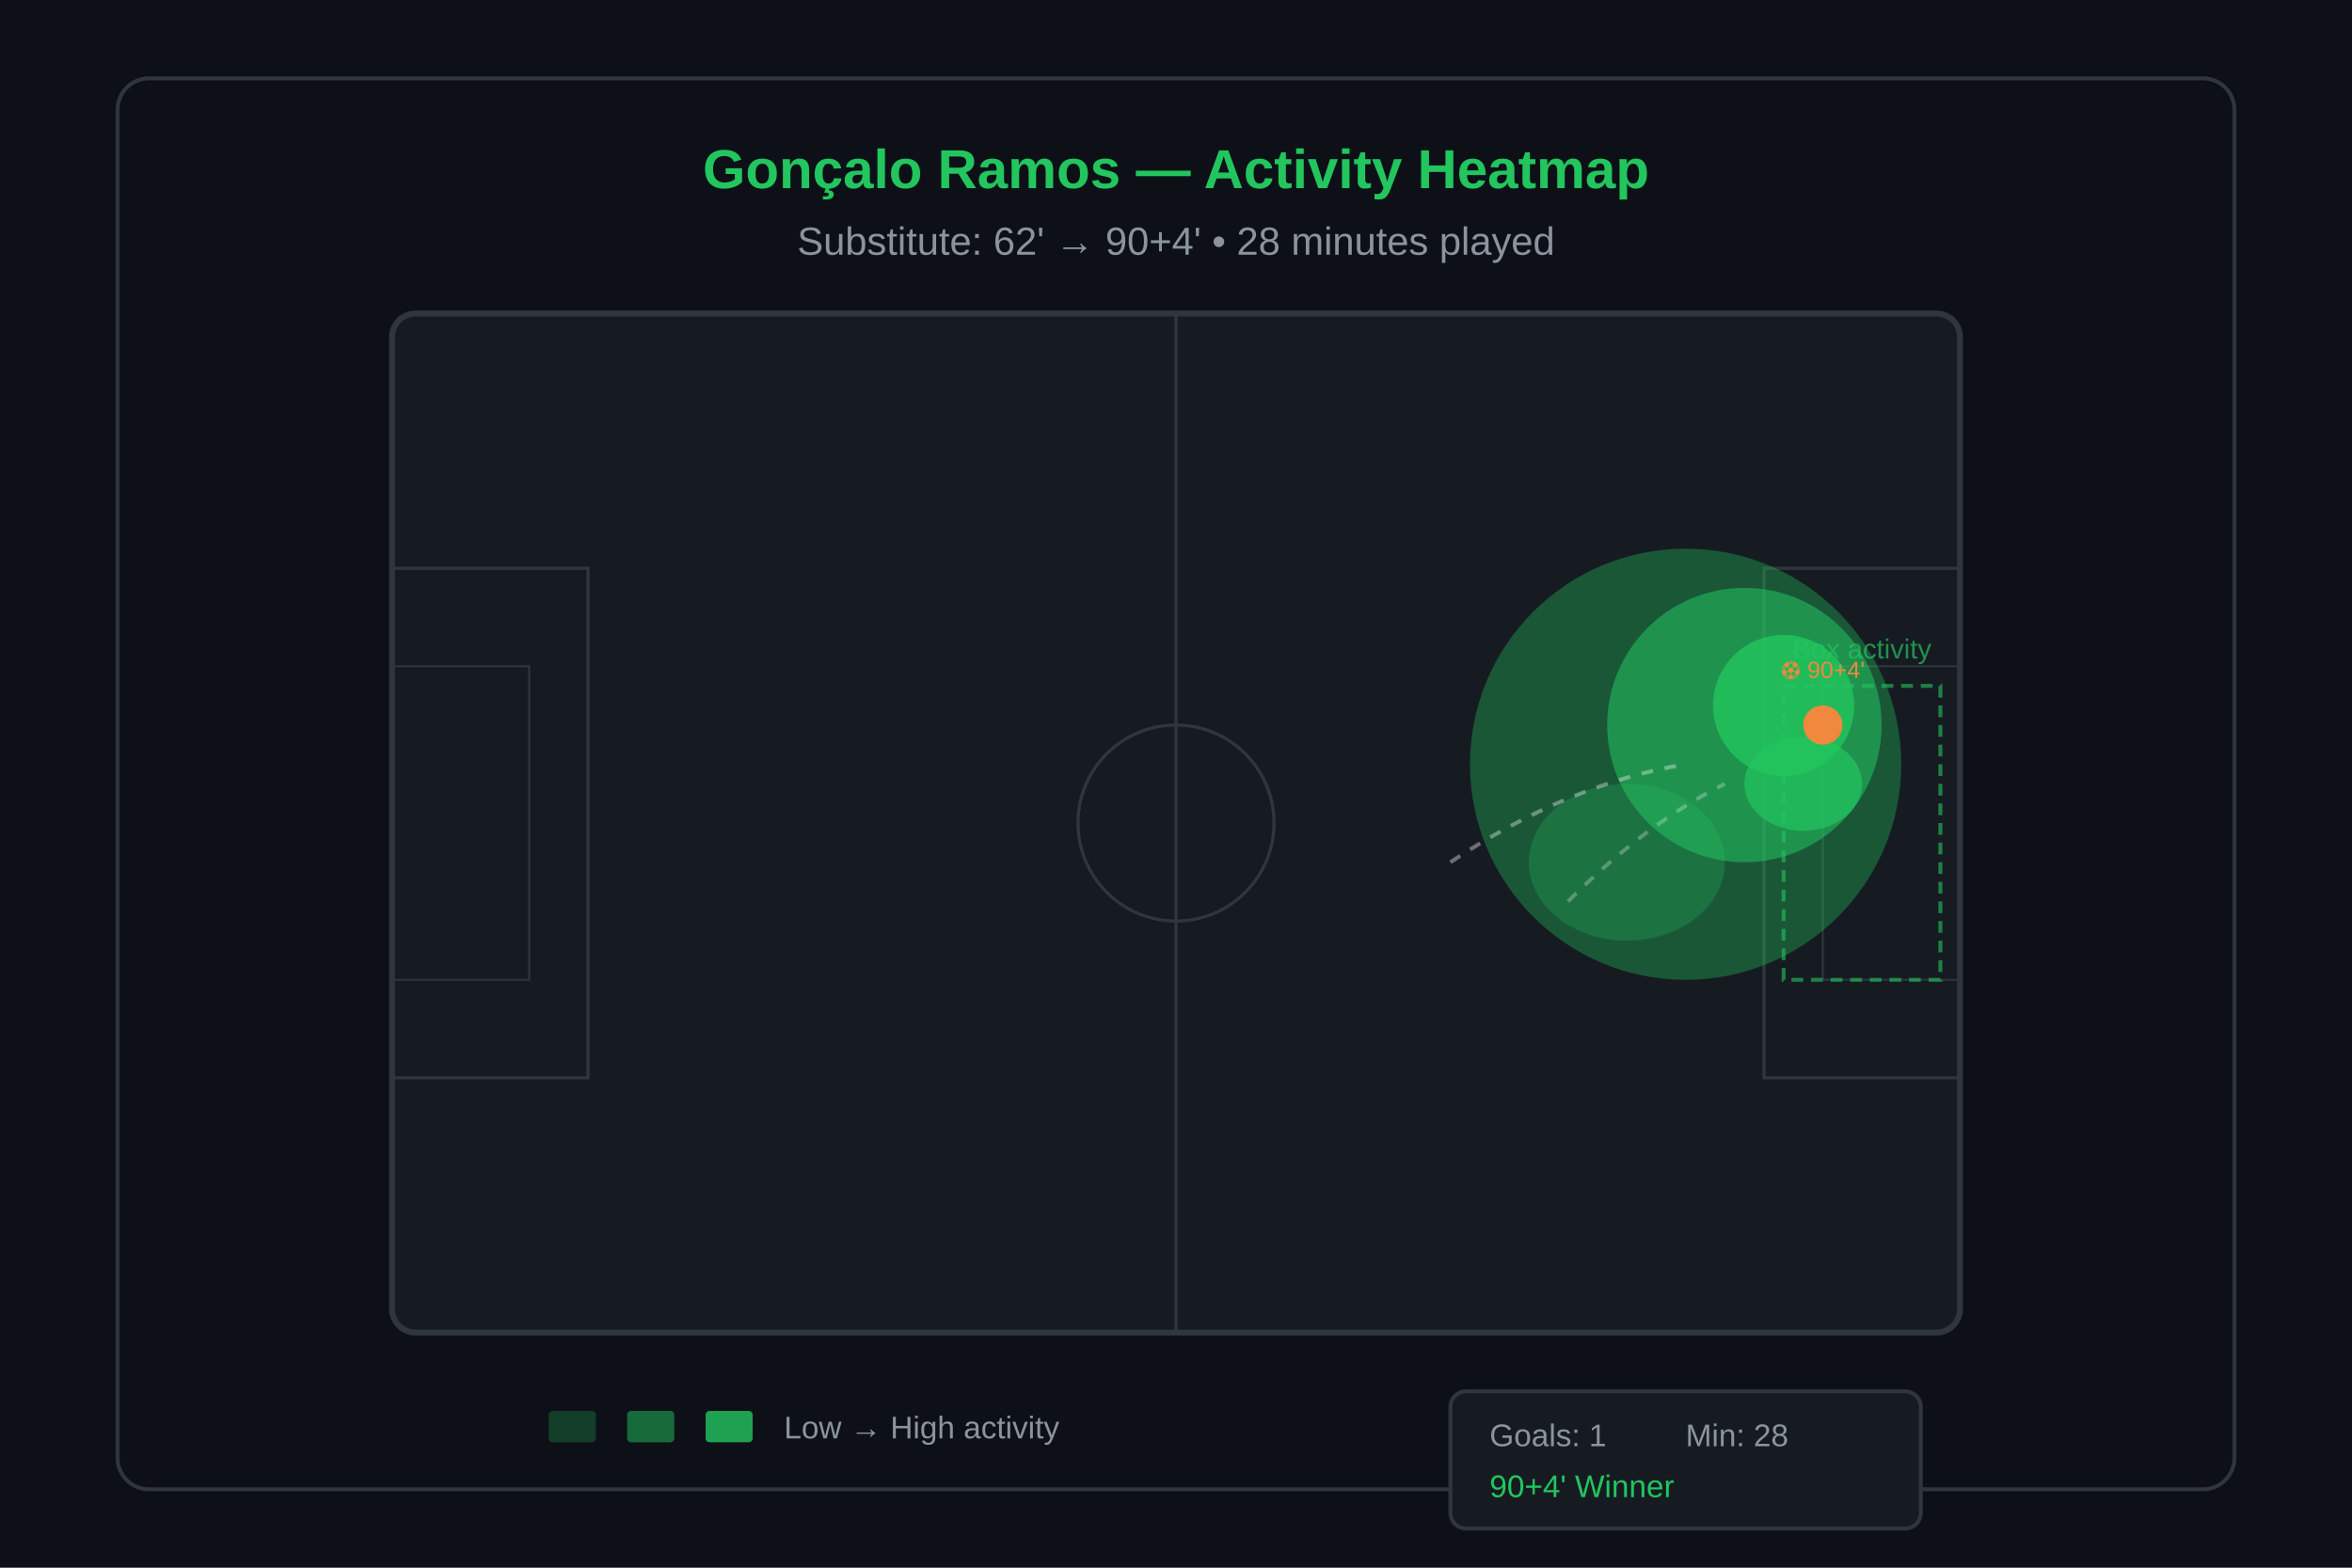
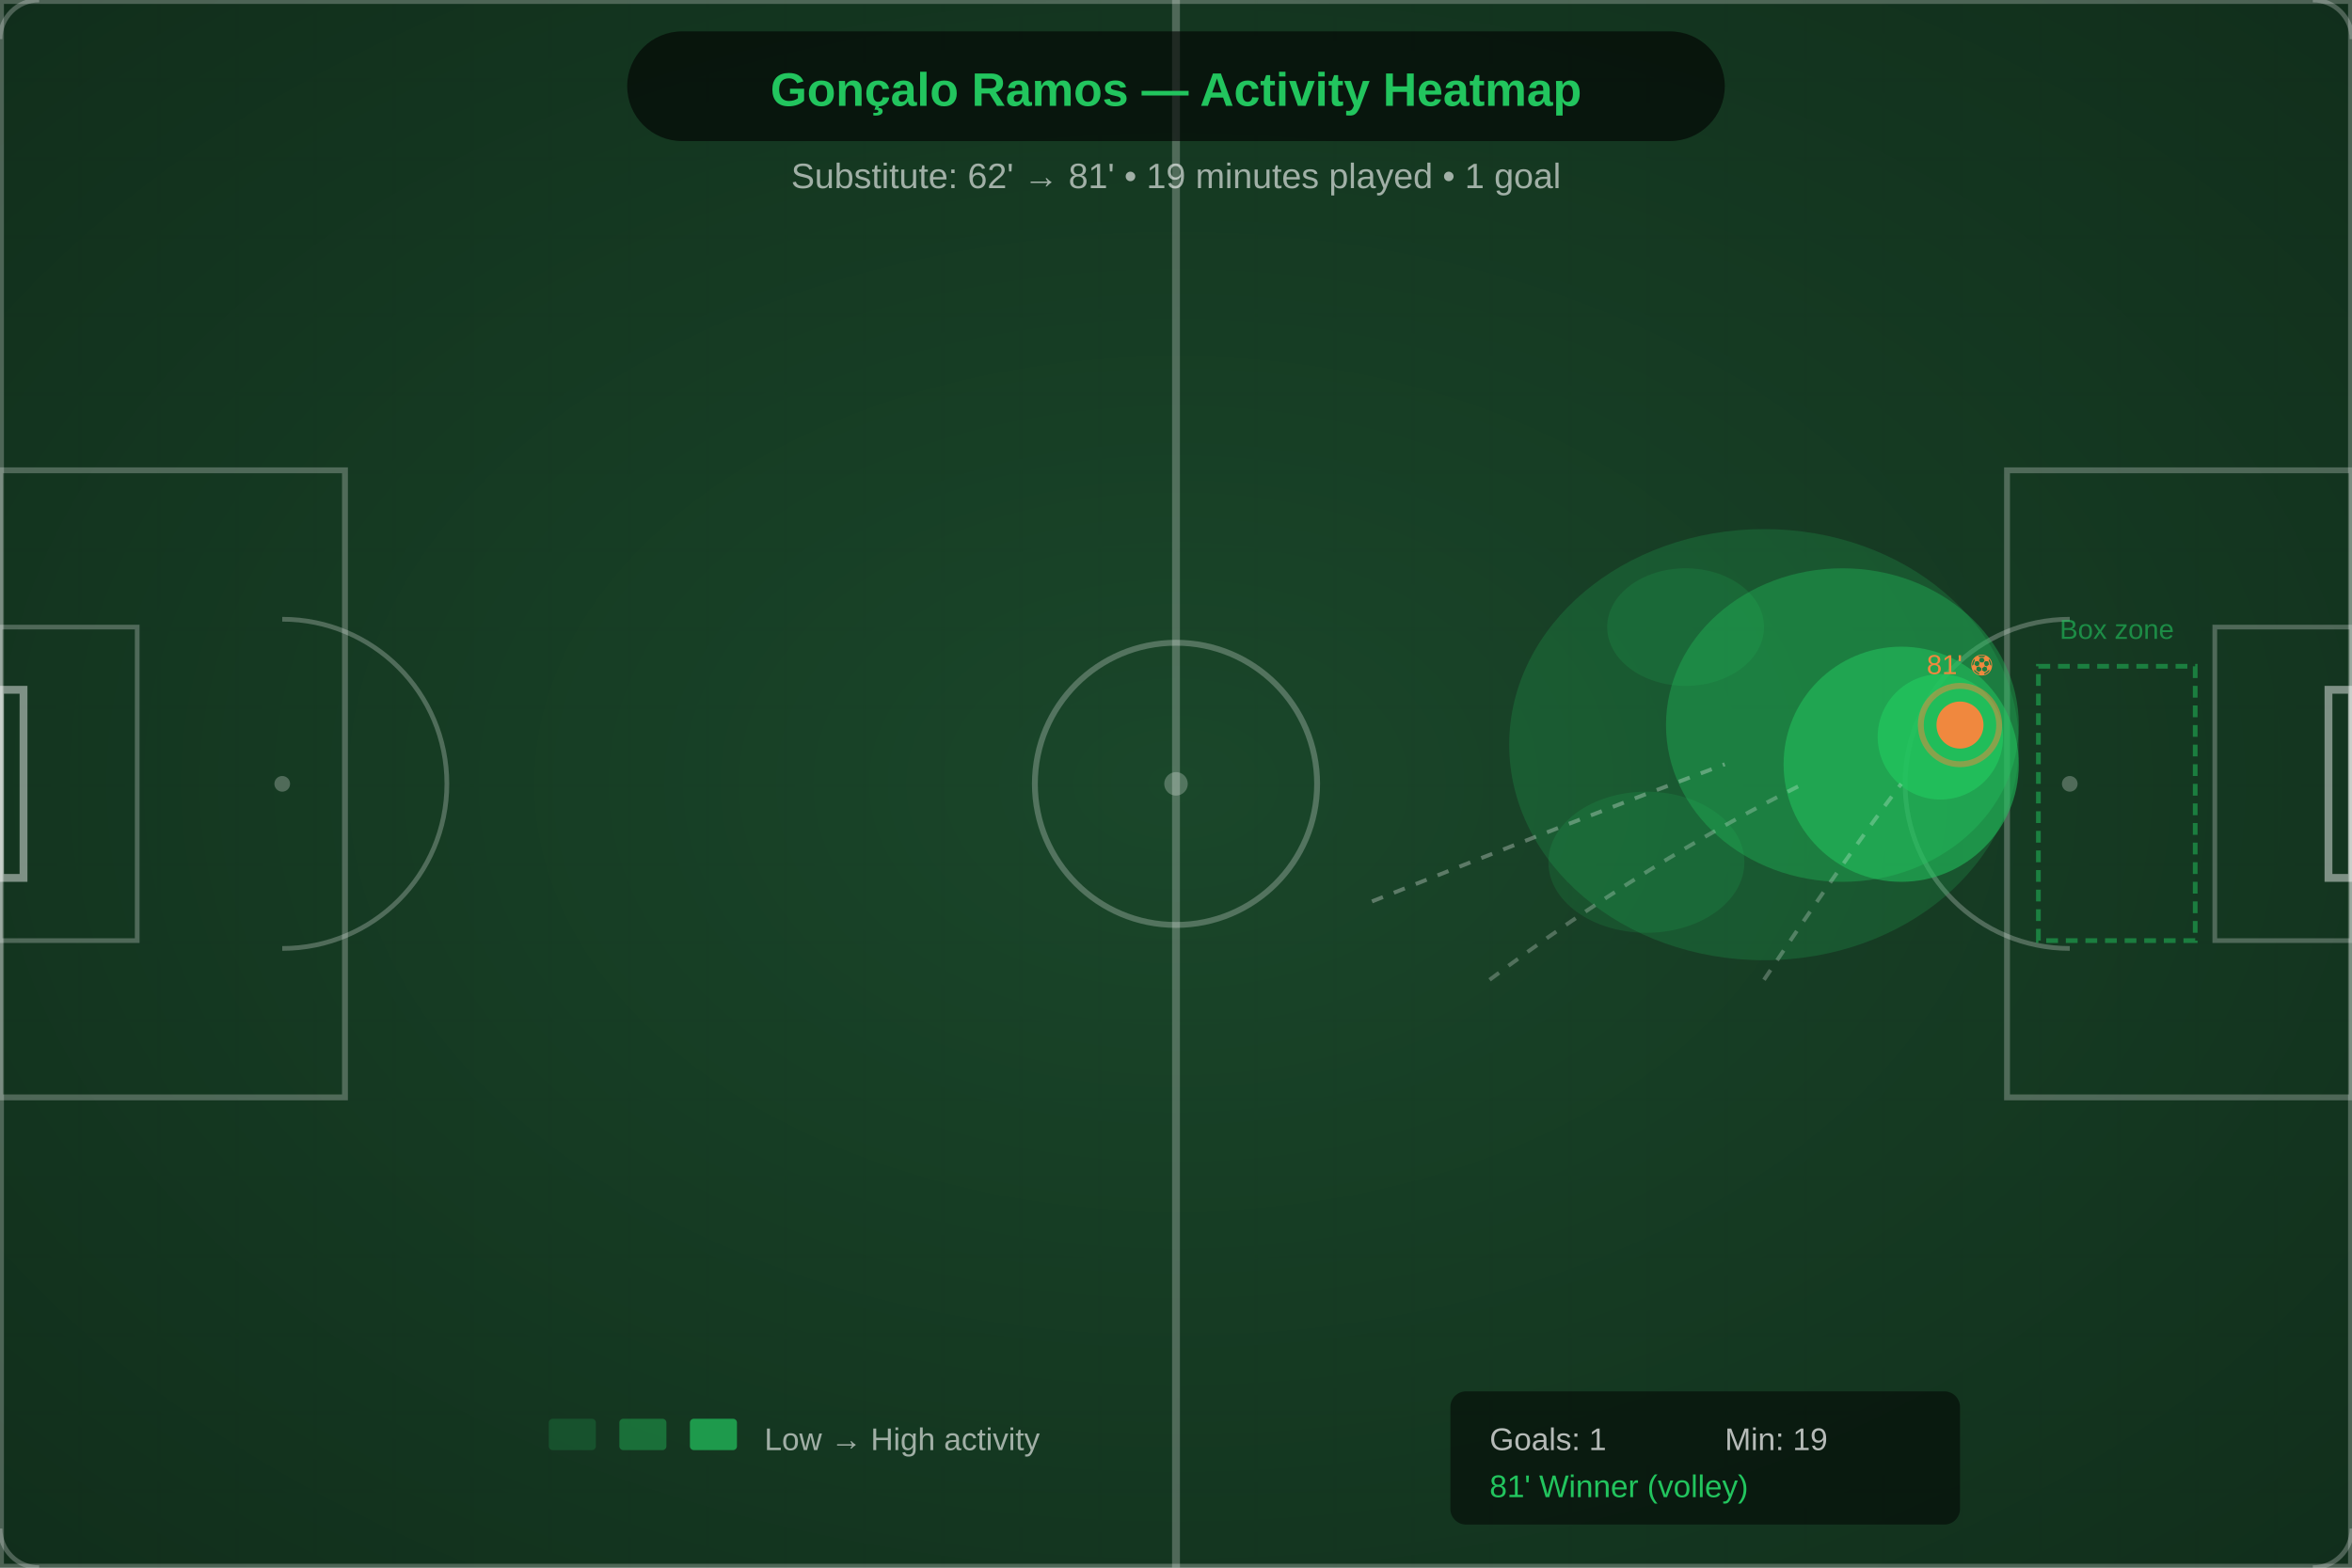
<svg xmlns="http://www.w3.org/2000/svg" viewBox="0 0 600 400">
-   <rect width="600" height="400" fill="#0d1117" />
-   <rect x="30" y="20" width="540" height="360" rx="8" fill="none" stroke="#30363d" stroke-width="1" />
-   <text x="300" y="48" text-anchor="middle" fill="#22c55e" font-family="Arial,sans-serif" font-size="14" font-weight="bold">Gonçalo Ramos — Activity Heatmap</text>
-   <text x="300" y="65" text-anchor="middle" fill="#8b949e" font-family="Arial,sans-serif" font-size="10">Substitute: 62' → 90+4' • 28 minutes played</text>
-   <rect x="100" y="80" width="400" height="260" rx="6" fill="#161b22" stroke="#30363d" stroke-width="1.5" />
-   <line x1="300" y1="80" x2="300" y2="340" stroke="#30363d" stroke-width="0.8" />
-   <circle cx="300" cy="210" r="25" fill="none" stroke="#30363d" stroke-width="0.8" />
-   <rect x="100" y="145" width="50" height="130" fill="none" stroke="#30363d" stroke-width="0.8" />
-   <rect x="100" y="170" width="35" height="80" fill="none" stroke="#30363d" stroke-width="0.5" />
-   <rect x="450" y="145" width="50" height="130" fill="none" stroke="#30363d" stroke-width="0.8" />
-   <rect x="465" y="170" width="35" height="80" fill="none" stroke="#30363d" stroke-width="0.5" />
-   <ellipse cx="430" cy="195" rx="55" ry="55" fill="#22c55e" opacity="0.35" />
-   <ellipse cx="445" cy="185" rx="35" ry="35" fill="#22c55e" opacity="0.55" />
-   <ellipse cx="455" cy="180" rx="18" ry="18" fill="#22c55e" opacity="0.8" />
-   <ellipse cx="415" cy="220" rx="25" ry="20" fill="#22c55e" opacity="0.25" />
-   <ellipse cx="460" cy="200" rx="15" ry="12" fill="#22c55e" opacity="0.7" />
-   <rect x="455" y="175" width="40" height="75" fill="none" stroke="#22c55e" stroke-width="1" stroke-dasharray="3,2" opacity="0.6" />
-   <text x="475" y="168" text-anchor="middle" fill="#22c55e" font-family="Arial,sans-serif" font-size="7" opacity="0.7">Box activity</text>
-   <circle cx="465" cy="185" r="5" fill="#f0883e" />
-   <text x="465" y="173" text-anchor="middle" fill="#f0883e" font-family="Arial,sans-serif" font-size="6">⚽ 90+4'</text>
-   <path d="M 370 220 Q 400 200 430 195" fill="none" stroke="#e6edf3" stroke-width="1" stroke-dasharray="3,3" opacity="0.4" />
-   <path d="M 400 230 Q 420 210 440 200" fill="none" stroke="#e6edf3" stroke-width="1" stroke-dasharray="3,3" opacity="0.3" />
-   <rect x="140" y="360" width="12" height="8" rx="1" fill="#22c55e" opacity="0.25" />
-   <rect x="160" y="360" width="12" height="8" rx="1" fill="#22c55e" opacity="0.5" />
-   <rect x="180" y="360" width="12" height="8" rx="1" fill="#22c55e" opacity="0.8" />
-   <text x="200" y="367" fill="#8b949e" font-family="Arial,sans-serif" font-size="8">Low → High activity</text>
-   <g transform="translate(370, 355)">
-     <rect x="0" y="0" width="120" height="35" rx="4" fill="#161b22" stroke="#30363d" stroke-width="1" />
-     <text x="10" y="14" fill="#8b949e" font-family="Arial,sans-serif" font-size="8">Goals: 1</text>
-     <text x="60" y="14" fill="#8b949e" font-family="Arial,sans-serif" font-size="8">Min: 28</text>
-     <text x="10" y="27" fill="#22c55e" font-family="Arial,sans-serif" font-size="8">90+4' Winner</text>
-   </g>
+   <rect width="600" height="400" fill="#1a472a" />
+   <defs>
+     <pattern id="pitchPattern" x="0" y="0" width="20" height="20" patternUnits="userSpaceOnUse">
+       <rect width="20" height="20" fill="none" />
+       <rect x="0" y="0" width="1" height="20" fill="#000" opacity="0.08" />
+       <rect x="0" y="0" width="20" height="1" fill="#000" opacity="0.08" />
+     </pattern>
+     <radialGradient id="pitchVignette" cx="50%" cy="50%" r="70%">
+       <stop offset="0%" stop-color="transparent" />
+       <stop offset="100%" stop-color="#000" stop-opacity="0.35" />
+     </radialGradient>
+   </defs>
+   <rect width="600" height="400" fill="url(#pitchPattern)" opacity="0.12" />
+   <rect width="600" height="400" fill="url(#pitchVignette)" />
+   <rect x="0" y="0" width="600" height="400" fill="none" stroke="#fff" stroke-width="2" opacity="0.25" />
+   <line x1="300" y1="0" x2="300" y2="400" stroke="#fff" stroke-width="2" opacity="0.25" />
+   <circle cx="300" cy="200" r="36" fill="none" stroke="#fff" stroke-width="1.5" opacity="0.25" />
+   <circle cx="300" cy="200" r="3" fill="#fff" opacity="0.25" />
+   <rect x="0" y="120" width="88" height="160" fill="none" stroke="#fff" stroke-width="1.5" opacity="0.25" />
+   <rect x="0" y="160" width="35" height="80" fill="none" stroke="#fff" stroke-width="1.2" opacity="0.25" />
+   <circle cx="72" cy="200" r="2" fill="#fff" opacity="0.25" />
+   <path d="M 72 158 A 42 42 0 0 1 72 242" fill="none" stroke="#fff" stroke-width="1.2" opacity="0.25" />
+   <rect x="512" y="120" width="88" height="160" fill="none" stroke="#fff" stroke-width="1.5" opacity="0.25" />
+   <rect x="565" y="160" width="35" height="80" fill="none" stroke="#fff" stroke-width="1.2" opacity="0.25" />
+   <circle cx="528" cy="200" r="2" fill="#fff" opacity="0.25" />
+   <path d="M 528 158 A 42 42 0 0 0 528 242" fill="none" stroke="#fff" stroke-width="1.2" opacity="0.25" />
+   <rect x="0" y="176" width="6" height="48" fill="none" stroke="#fff" stroke-width="2" opacity="0.45" />
+   <rect x="594" y="176" width="6" height="48" fill="none" stroke="#fff" stroke-width="2" opacity="0.45" />
+   <path d="M 0 10 A 10 10 0 0 1 10 0" fill="none" stroke="#fff" stroke-width="1.2" opacity="0.25" />
+   <path d="M 590 0 A 10 10 0 0 1 600 10" fill="none" stroke="#fff" stroke-width="1.2" opacity="0.25" />
+   <path d="M 600 390 A 10 10 0 0 1 590 400" fill="none" stroke="#fff" stroke-width="1.2" opacity="0.25" />
+   <path d="M 10 400 A 10 10 0 0 1 0 390" fill="none" stroke="#fff" stroke-width="1.2" opacity="0.25" />
+   <rect x="160" y="8" width="280" height="28" rx="14" fill="#000" opacity="0.6" />
+   <text x="300" y="27" text-anchor="middle" fill="#22c55e" font-family="Arial,sans-serif" font-size="12" font-weight="bold">Gonçalo Ramos — Activity Heatmap</text>
+   <text x="300" y="48" text-anchor="middle" fill="#fff" font-family="Arial,sans-serif" font-size="9" opacity="0.6">Substitute: 62' → 81' • 19 minutes played • 1 goal</text>
+   <ellipse cx="450" cy="190" rx="65" ry="55" fill="#22c55e" opacity="0.2" />
+   <ellipse cx="470" cy="185" rx="45" ry="40" fill="#22c55e" opacity="0.35" />
+   <ellipse cx="485" cy="195" rx="30" ry="30" fill="#22c55e" opacity="0.55" />
+   <ellipse cx="495" cy="188" rx="16" ry="16" fill="#22c55e" opacity="0.75" />
+   <ellipse cx="430" cy="160" rx="20" ry="15" fill="#22c55e" opacity="0.15" />
+   <ellipse cx="420" cy="220" rx="25" ry="18" fill="#22c55e" opacity="0.15" />
+   <rect x="520" y="170" width="40" height="70" fill="none" stroke="#22c55e" stroke-width="1.2" stroke-dasharray="3,2" opacity="0.5" />
+   <text x="540" y="163" text-anchor="middle" fill="#22c55e" font-family="Arial,sans-serif" font-size="7" opacity="0.6">Box zone</text>
+   <circle cx="500" cy="185" r="6" fill="#f0883e" />
+   <circle cx="500" cy="185" r="10" fill="none" stroke="#f0883e" stroke-width="1.5" opacity="0.5" />
+   <text x="500" y="172" text-anchor="middle" fill="#f0883e" font-family="Arial,sans-serif" font-size="7">81' ⚽</text>
+   <path d="M 350 230 Q 400 210 440 195" fill="none" stroke="#fff" stroke-width="1" stroke-dasharray="3,3" opacity="0.3" />
+   <path d="M 380 250 Q 420 220 460 200" fill="none" stroke="#fff" stroke-width="1" stroke-dasharray="3,3" opacity="0.25" />
+   <path d="M 450 250 Q 470 220 485 200" fill="none" stroke="#fff" stroke-width="1" stroke-dasharray="3,3" opacity="0.25" />
+   <rect x="140" y="362" width="12" height="8" rx="1" fill="#22c55e" opacity="0.2" />
+   <rect x="158" y="362" width="12" height="8" rx="1" fill="#22c55e" opacity="0.4" />
+   <rect x="176" y="362" width="12" height="8" rx="1" fill="#22c55e" opacity="0.7" />
+   <text x="195" y="370" fill="#fff" font-family="Arial,sans-serif" font-size="8" opacity="0.6">Low → High activity</text>
+   <rect x="370" y="355" width="130" height="34" rx="4" fill="#000" opacity="0.5" />
+   <text x="380" y="370" fill="#fff" font-family="Arial,sans-serif" font-size="8" opacity="0.7">Goals: 1</text>
+   <text x="440" y="370" fill="#fff" font-family="Arial,sans-serif" font-size="8" opacity="0.7">Min: 19</text>
+   <text x="380" y="382" fill="#22c55e" font-family="Arial,sans-serif" font-size="8">81' Winner (volley)</text>
</svg>
